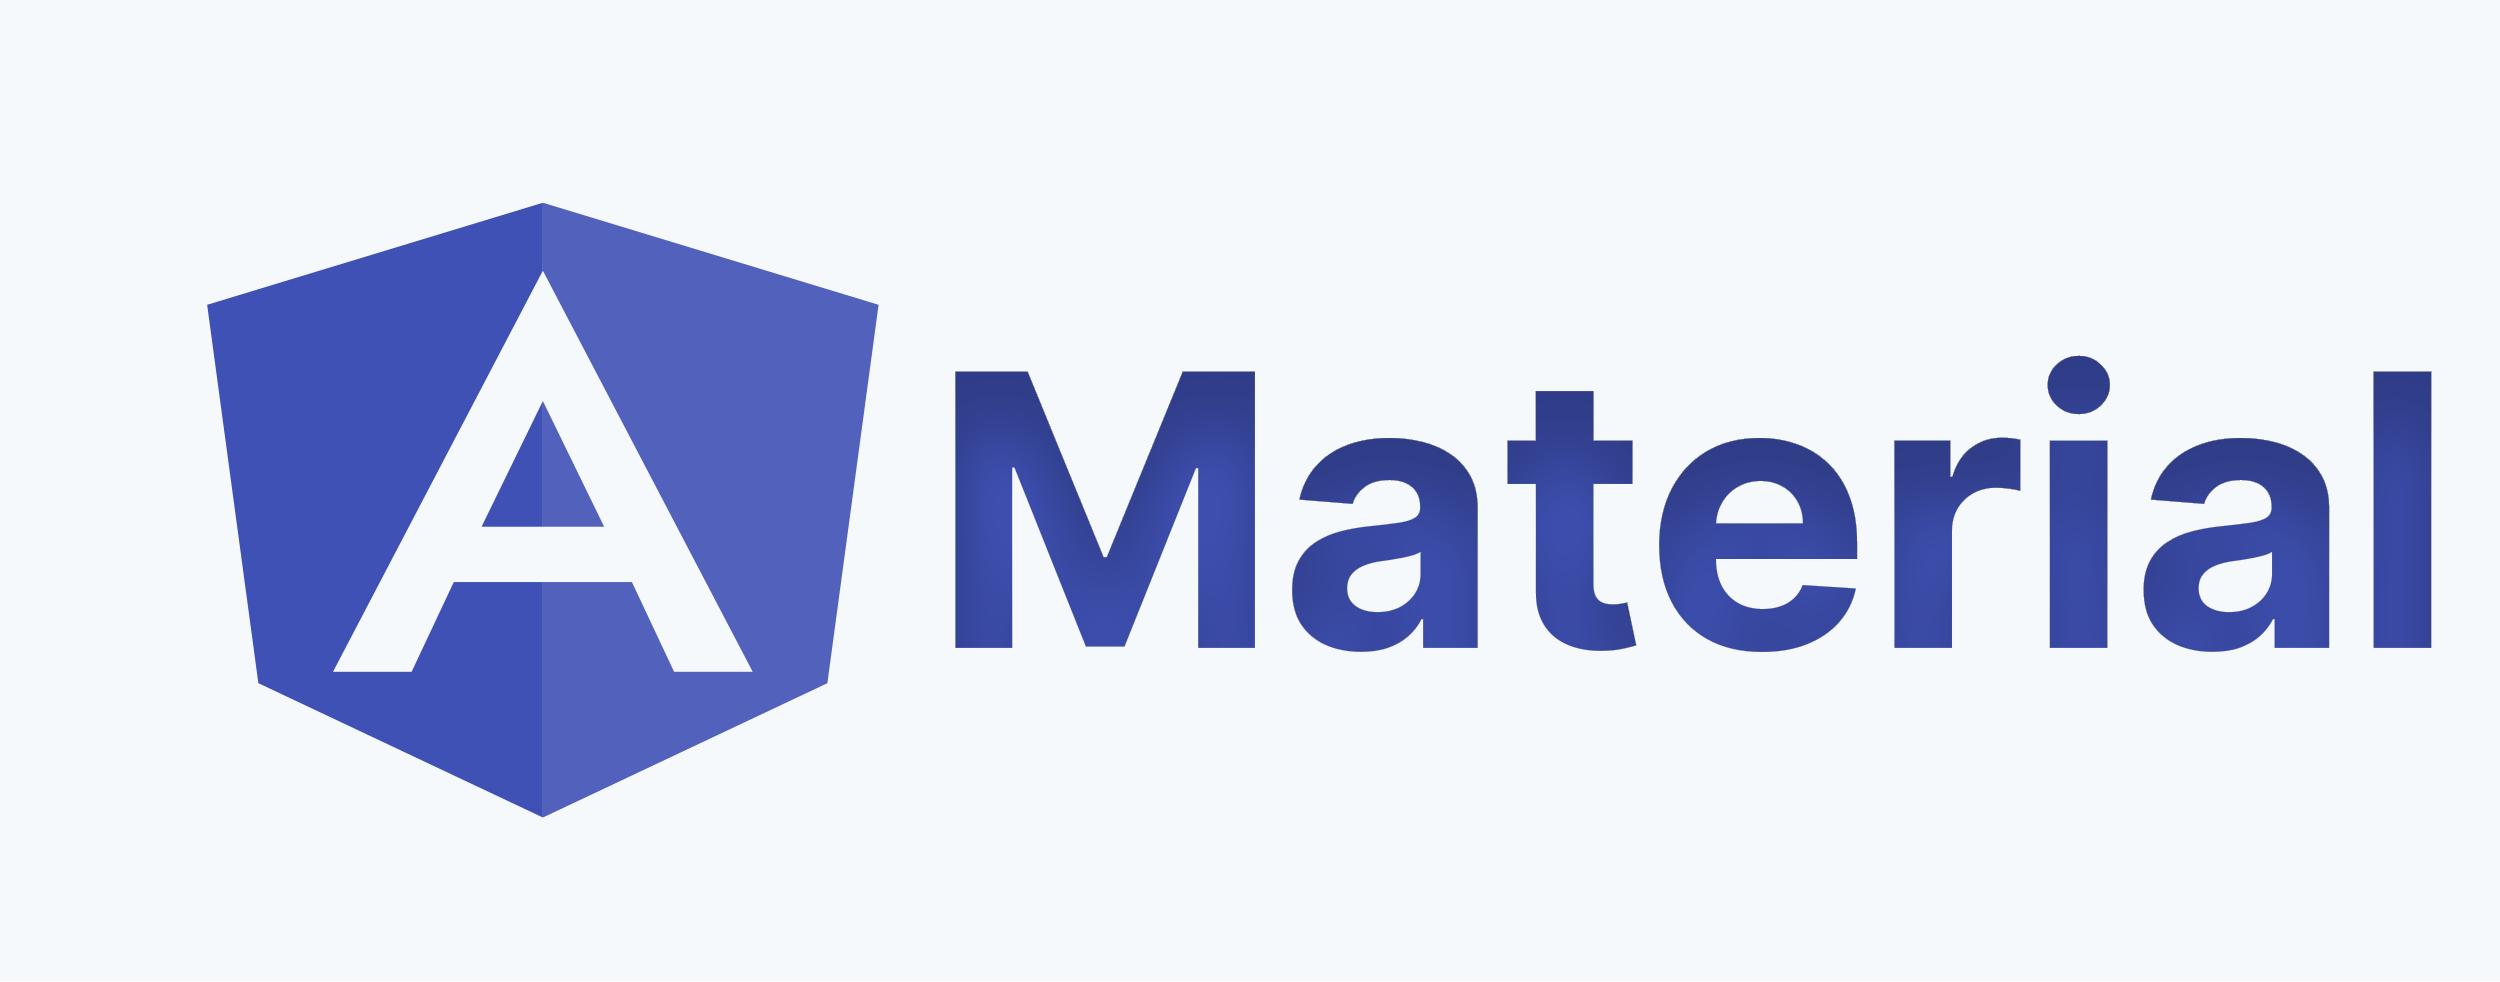
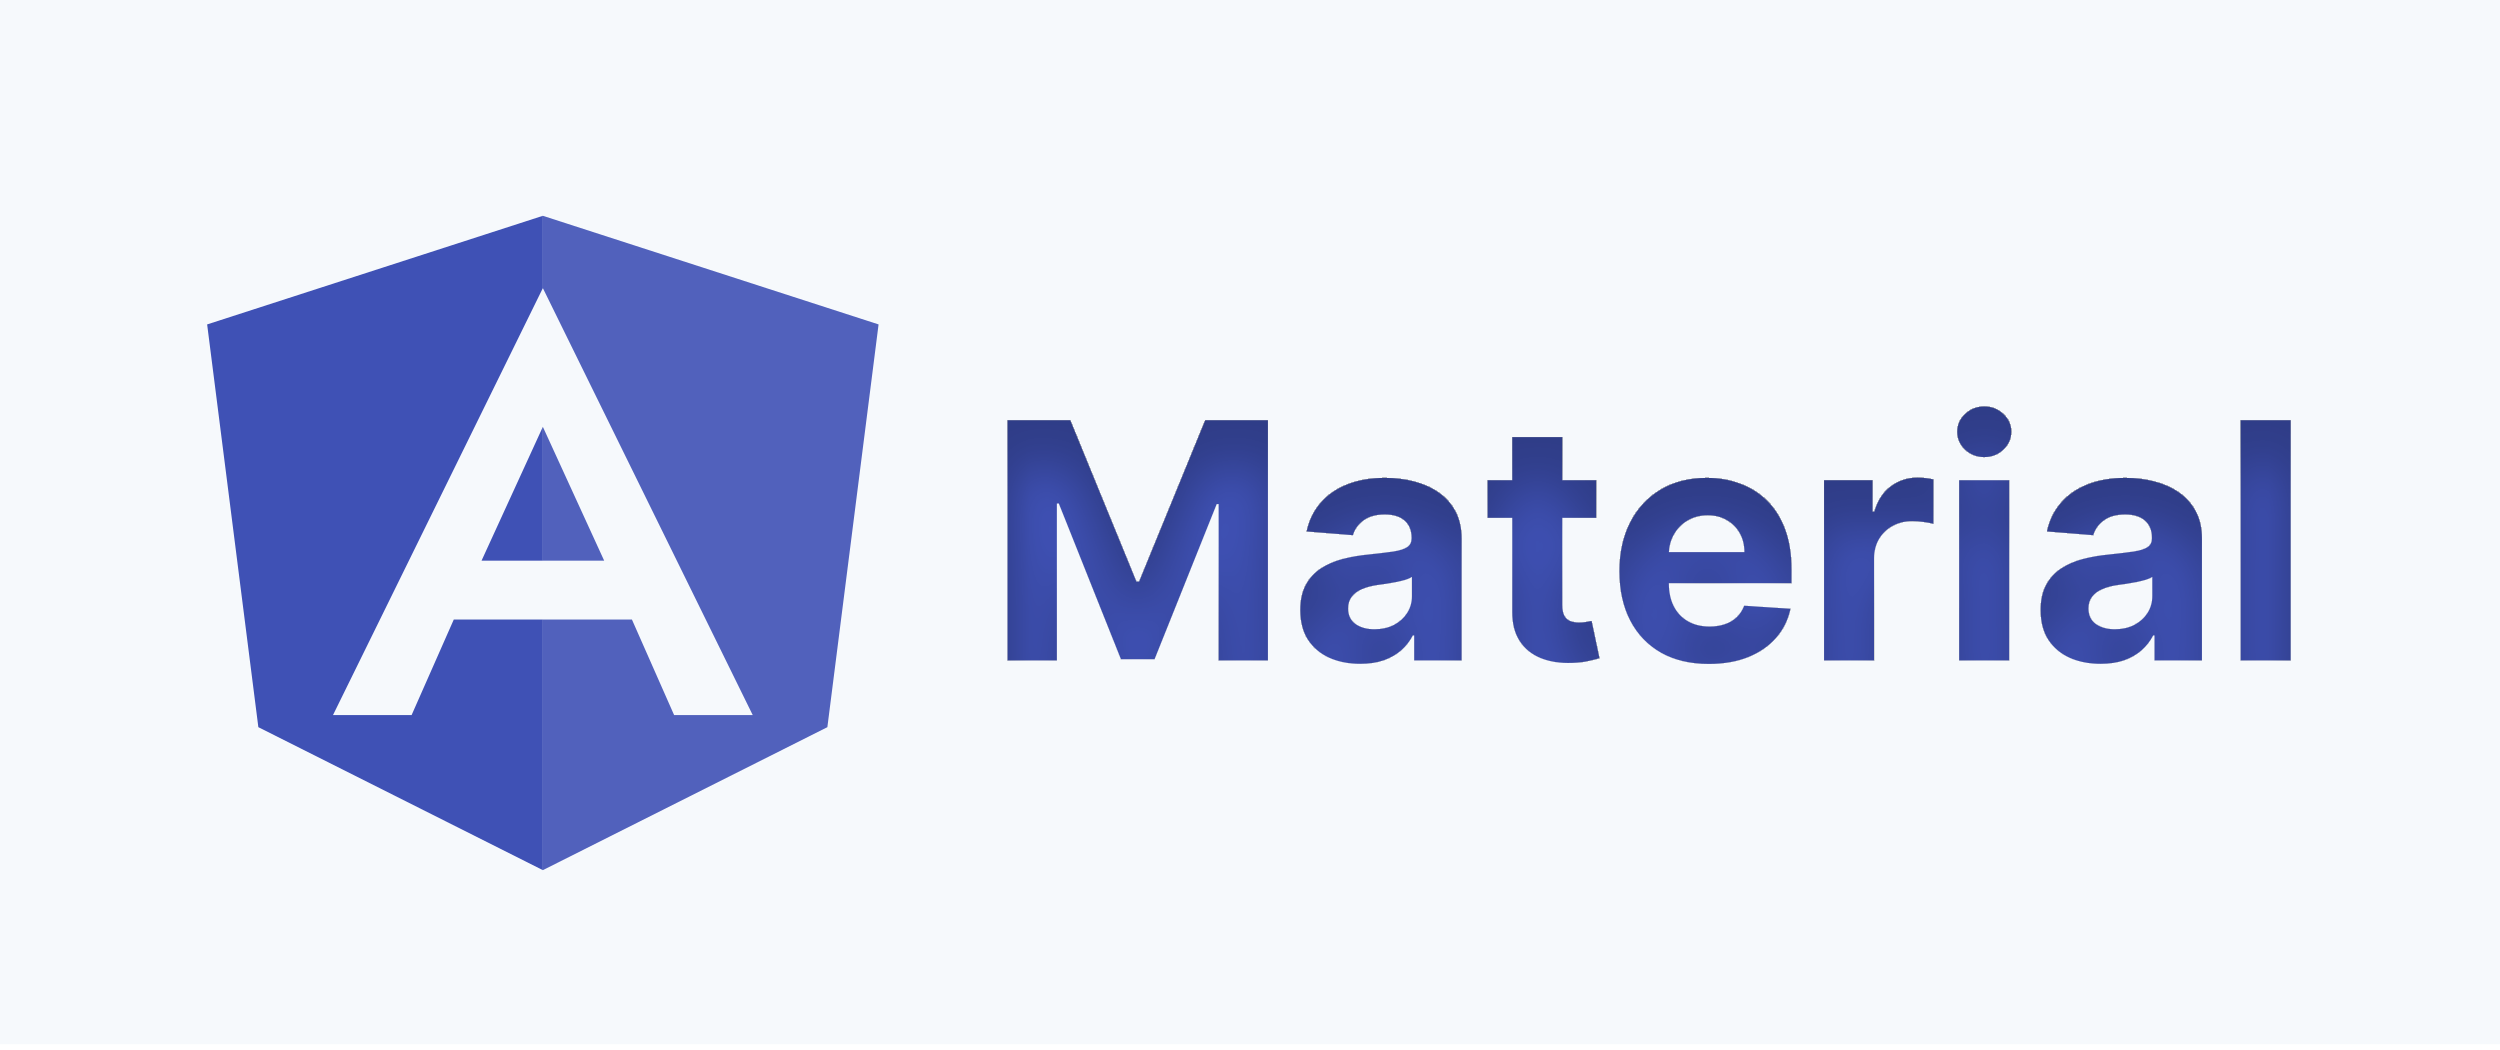
- <svg xmlns="http://www.w3.org/2000/svg" width="158" height="62" viewBox="0 0 158 62" fill="none">
-   <path d="M0 0H158V62H0V0Z" fill="#F6F9FC" />
-   <path d="M34.309 36.786H28.68L26.013 42.458H21.068H21.045L34.309 17.107V17.126V12.813L13.091 19.263L16.328 43.177L34.309 51.667V36.786Z" fill="#3F51B5" />
-   <path d="M30.434 33.289H34.309V25.343L30.434 33.289Z" fill="#3F51B5" />
-   <g filter="url(#filter0_i_1_25)">
-     <path d="M60.388 23.492H64.94L69.746 35.219H69.951L74.758 23.492H79.309V40.947H75.729V29.586H75.585L71.067 40.861H68.63L64.113 29.543H63.968V40.947H60.388V23.492ZM86.014 41.194C85.179 41.194 84.435 41.049 83.781 40.759C83.128 40.464 82.611 40.029 82.23 39.455C81.855 38.876 81.668 38.154 81.668 37.29C81.668 36.563 81.801 35.952 82.068 35.458C82.335 34.964 82.699 34.566 83.159 34.265C83.619 33.964 84.142 33.736 84.727 33.583C85.318 33.43 85.938 33.322 86.585 33.259C87.347 33.18 87.96 33.106 88.426 33.038C88.892 32.964 89.23 32.856 89.44 32.714C89.65 32.572 89.756 32.361 89.756 32.083V32.032C89.756 31.492 89.585 31.075 89.244 30.779C88.909 30.484 88.432 30.336 87.812 30.336C87.159 30.336 86.639 30.481 86.253 30.77C85.866 31.055 85.611 31.413 85.486 31.844L82.128 31.572C82.298 30.776 82.633 30.089 83.133 29.509C83.633 28.924 84.278 28.475 85.068 28.163C85.864 27.844 86.784 27.685 87.829 27.685C88.557 27.685 89.253 27.77 89.918 27.941C90.588 28.111 91.182 28.376 91.699 28.734C92.222 29.092 92.633 29.552 92.935 30.114C93.236 30.671 93.386 31.339 93.386 32.117V40.947H89.943V39.131H89.841C89.631 39.54 89.349 39.901 88.997 40.214C88.645 40.52 88.222 40.762 87.727 40.938C87.233 41.109 86.662 41.194 86.014 41.194ZM87.054 38.688C87.588 38.688 88.06 38.583 88.469 38.373C88.878 38.157 89.199 37.867 89.432 37.504C89.665 37.14 89.781 36.728 89.781 36.268V34.879C89.668 34.952 89.511 35.02 89.312 35.083C89.119 35.14 88.9 35.194 88.656 35.245C88.412 35.29 88.168 35.333 87.923 35.373C87.679 35.407 87.457 35.438 87.258 35.467C86.832 35.529 86.46 35.629 86.142 35.765C85.824 35.901 85.577 36.086 85.4 36.319C85.224 36.546 85.136 36.83 85.136 37.171C85.136 37.665 85.315 38.043 85.673 38.305C86.037 38.56 86.497 38.688 87.054 38.688ZM103.166 27.856V30.583H95.283V27.856H103.166ZM97.072 24.719H100.703V36.924C100.703 37.259 100.754 37.52 100.856 37.708C100.959 37.89 101.101 38.018 101.283 38.092C101.47 38.165 101.686 38.202 101.93 38.202C102.101 38.202 102.271 38.188 102.442 38.16C102.612 38.126 102.743 38.1 102.834 38.083L103.405 40.785C103.223 40.842 102.967 40.907 102.638 40.981C102.308 41.06 101.908 41.109 101.436 41.126C100.561 41.16 99.794 41.043 99.135 40.776C98.481 40.509 97.973 40.094 97.609 39.532C97.246 38.969 97.067 38.259 97.072 37.401V24.719ZM111.356 41.202C110.01 41.202 108.851 40.93 107.879 40.384C106.913 39.833 106.169 39.055 105.646 38.049C105.124 37.038 104.862 35.842 104.862 34.461C104.862 33.114 105.124 31.933 105.646 30.915C106.169 29.898 106.905 29.106 107.854 28.538C108.808 27.969 109.928 27.685 111.212 27.685C112.075 27.685 112.879 27.825 113.624 28.103C114.374 28.376 115.027 28.788 115.584 29.339C116.146 29.89 116.584 30.583 116.896 31.418C117.209 32.248 117.365 33.219 117.365 34.333V35.33H106.311V33.08H113.947C113.947 32.557 113.834 32.094 113.606 31.691C113.379 31.288 113.064 30.972 112.66 30.745C112.263 30.512 111.8 30.395 111.271 30.395C110.72 30.395 110.231 30.523 109.805 30.779C109.385 31.029 109.055 31.367 108.817 31.793C108.578 32.214 108.456 32.682 108.45 33.2V35.339C108.45 35.986 108.57 36.546 108.808 37.018C109.053 37.489 109.396 37.853 109.839 38.109C110.283 38.364 110.808 38.492 111.416 38.492C111.82 38.492 112.189 38.435 112.524 38.322C112.859 38.208 113.146 38.038 113.385 37.81C113.624 37.583 113.805 37.305 113.93 36.975L117.288 37.197C117.118 38.004 116.768 38.708 116.24 39.31C115.717 39.907 115.041 40.373 114.212 40.708C113.388 41.038 112.436 41.202 111.356 41.202ZM119.734 40.947V27.856H123.254V30.14H123.391C123.629 29.327 124.03 28.714 124.592 28.299C125.155 27.878 125.803 27.668 126.535 27.668C126.717 27.668 126.913 27.68 127.124 27.702C127.334 27.725 127.518 27.756 127.678 27.796V31.018C127.507 30.967 127.271 30.921 126.97 30.881C126.669 30.842 126.393 30.822 126.143 30.822C125.609 30.822 125.132 30.938 124.712 31.171C124.297 31.398 123.967 31.717 123.723 32.126C123.484 32.535 123.365 33.006 123.365 33.54V40.947H119.734ZM129.555 40.947V27.856H133.185V40.947H129.555ZM131.379 26.168C130.839 26.168 130.376 25.989 129.989 25.631C129.609 25.268 129.418 24.833 129.418 24.327C129.418 23.827 129.609 23.398 129.989 23.04C130.376 22.677 130.839 22.495 131.379 22.495C131.918 22.495 132.379 22.677 132.759 23.04C133.146 23.398 133.339 23.827 133.339 24.327C133.339 24.833 133.146 25.268 132.759 25.631C132.379 25.989 131.918 26.168 131.379 26.168ZM139.827 41.194C138.991 41.194 138.247 41.049 137.594 40.759C136.94 40.464 136.423 40.029 136.043 39.455C135.668 38.876 135.48 38.154 135.48 37.29C135.48 36.563 135.614 35.952 135.881 35.458C136.148 34.964 136.511 34.566 136.972 34.265C137.432 33.964 137.954 33.736 138.54 33.583C139.131 33.43 139.75 33.322 140.398 33.259C141.159 33.18 141.773 33.106 142.239 33.038C142.704 32.964 143.043 32.856 143.253 32.714C143.463 32.572 143.568 32.361 143.568 32.083V32.032C143.568 31.492 143.398 31.075 143.057 30.779C142.722 30.484 142.244 30.336 141.625 30.336C140.972 30.336 140.452 30.481 140.065 30.77C139.679 31.055 139.423 31.413 139.298 31.844L135.94 31.572C136.111 30.776 136.446 30.089 136.946 29.509C137.446 28.924 138.091 28.475 138.881 28.163C139.676 27.844 140.597 27.685 141.642 27.685C142.369 27.685 143.065 27.77 143.73 27.941C144.401 28.111 144.994 28.376 145.511 28.734C146.034 29.092 146.446 29.552 146.747 30.114C147.048 30.671 147.199 31.339 147.199 32.117V40.947H143.756V39.131H143.653C143.443 39.54 143.162 39.901 142.81 40.214C142.457 40.52 142.034 40.762 141.54 40.938C141.045 41.109 140.474 41.194 139.827 41.194ZM140.866 38.688C141.401 38.688 141.872 38.583 142.281 38.373C142.69 38.157 143.011 37.867 143.244 37.504C143.477 37.14 143.594 36.728 143.594 36.268V34.879C143.48 34.952 143.324 35.02 143.125 35.083C142.932 35.14 142.713 35.194 142.469 35.245C142.224 35.29 141.98 35.333 141.736 35.373C141.491 35.407 141.27 35.438 141.071 35.467C140.645 35.529 140.273 35.629 139.954 35.765C139.636 35.901 139.389 36.086 139.213 36.319C139.037 36.546 138.949 36.83 138.949 37.171C138.949 37.665 139.128 38.043 139.486 38.305C139.849 38.56 140.31 38.688 140.866 38.688ZM153.646 23.492V40.947H150.016V23.492H153.646Z" fill="#3F51B5" />
+ <svg xmlns="http://www.w3.org/2000/svg" width="212" height="89" viewBox="0 0 212 89" fill="none">
+   <path d="M0 0H212V88.546H0V0Z" fill="#F6F9FC" />
+   <path d="M46.034 52.536H38.481L34.904 60.638H28.268H28.238L46.034 24.431V24.459V18.3L17.566 27.511L21.908 61.664L46.034 73.788V52.536Z" fill="#3F51B5" />
+   <path d="M40.836 47.542H46.034V36.195L40.836 47.542Z" fill="#3F51B5" />
+   <g filter="url(#filter0_i_9_65)">
+     <path d="M85.445 35.636H90.754L96.362 49.318H96.601L102.209 35.636H107.518V56H103.342V42.746H103.173L97.903 55.901H95.06L89.79 42.696H89.621V56H85.445V35.636ZM115.341 56.288C114.367 56.288 113.498 56.119 112.736 55.781C111.974 55.437 111.371 54.929 110.926 54.26C110.489 53.584 110.27 52.742 110.27 51.734C110.27 50.886 110.426 50.173 110.738 49.597C111.049 49.02 111.473 48.556 112.01 48.205C112.547 47.853 113.157 47.588 113.84 47.409C114.529 47.23 115.252 47.104 116.007 47.031C116.896 46.938 117.612 46.852 118.155 46.773C118.699 46.687 119.093 46.561 119.338 46.395C119.584 46.229 119.706 45.984 119.706 45.659V45.599C119.706 44.97 119.507 44.483 119.11 44.138C118.719 43.793 118.162 43.621 117.439 43.621C116.677 43.621 116.07 43.79 115.62 44.128C115.169 44.459 114.871 44.877 114.725 45.381L110.807 45.062C111.006 44.135 111.397 43.332 111.98 42.656C112.564 41.974 113.316 41.45 114.238 41.085C115.166 40.714 116.239 40.528 117.459 40.528C118.308 40.528 119.12 40.628 119.895 40.827C120.677 41.026 121.37 41.334 121.973 41.751C122.583 42.169 123.064 42.706 123.415 43.362C123.766 44.012 123.942 44.791 123.942 45.699V56H119.925V53.882H119.806C119.56 54.359 119.232 54.78 118.821 55.145C118.41 55.503 117.917 55.785 117.34 55.99C116.763 56.189 116.097 56.288 115.341 56.288ZM116.554 53.365C117.177 53.365 117.728 53.242 118.205 52.997C118.682 52.745 119.057 52.407 119.328 51.983C119.6 51.559 119.736 51.078 119.736 50.541V48.92C119.604 49.007 119.421 49.086 119.189 49.159C118.964 49.225 118.709 49.288 118.424 49.348C118.139 49.401 117.854 49.451 117.569 49.497C117.283 49.537 117.025 49.573 116.793 49.606C116.296 49.679 115.862 49.795 115.49 49.955C115.119 50.114 114.831 50.329 114.625 50.601C114.42 50.866 114.317 51.197 114.317 51.595C114.317 52.172 114.526 52.613 114.944 52.918C115.368 53.216 115.905 53.365 116.554 53.365ZM135.352 40.727V43.909H126.154V40.727H135.352ZM128.243 37.068H132.478V51.307C132.478 51.698 132.538 52.003 132.657 52.222C132.777 52.434 132.942 52.583 133.154 52.669C133.373 52.755 133.625 52.798 133.91 52.798C134.109 52.798 134.308 52.782 134.507 52.749C134.706 52.709 134.858 52.679 134.964 52.659L135.63 55.811C135.418 55.877 135.12 55.954 134.735 56.04C134.351 56.133 133.884 56.189 133.333 56.209C132.313 56.249 131.418 56.113 130.649 55.801C129.886 55.49 129.293 55.006 128.869 54.349C128.445 53.693 128.236 52.865 128.243 51.864V37.068ZM144.907 56.298C143.336 56.298 141.984 55.98 140.85 55.344C139.724 54.701 138.855 53.793 138.245 52.619C137.636 51.439 137.331 50.044 137.331 48.433C137.331 46.862 137.636 45.483 138.245 44.297C138.855 43.11 139.714 42.186 140.821 41.523C141.934 40.86 143.24 40.528 144.738 40.528C145.746 40.528 146.684 40.691 147.552 41.016C148.427 41.334 149.19 41.814 149.839 42.457C150.495 43.1 151.006 43.909 151.37 44.883C151.735 45.851 151.917 46.985 151.917 48.284V49.447H139.021V46.822H147.93C147.93 46.213 147.797 45.672 147.532 45.202C147.267 44.731 146.899 44.363 146.429 44.098C145.965 43.826 145.424 43.69 144.808 43.69C144.165 43.69 143.595 43.84 143.098 44.138C142.607 44.429 142.223 44.824 141.944 45.321C141.666 45.812 141.523 46.358 141.517 46.962V49.457C141.517 50.213 141.656 50.866 141.934 51.416C142.219 51.966 142.62 52.391 143.137 52.689C143.654 52.987 144.268 53.136 144.977 53.136C145.448 53.136 145.878 53.07 146.27 52.938C146.661 52.805 146.995 52.606 147.274 52.341C147.552 52.076 147.764 51.751 147.91 51.367L151.828 51.625C151.629 52.566 151.221 53.388 150.605 54.091C149.995 54.787 149.206 55.331 148.238 55.722C147.277 56.106 146.167 56.298 144.907 56.298ZM154.681 56V40.727H158.788V43.392H158.947C159.225 42.444 159.693 41.728 160.349 41.244C161.005 40.754 161.761 40.508 162.616 40.508C162.828 40.508 163.057 40.522 163.302 40.548C163.547 40.575 163.763 40.611 163.948 40.658V44.416C163.75 44.356 163.475 44.303 163.123 44.257C162.772 44.211 162.45 44.188 162.159 44.188C161.536 44.188 160.979 44.323 160.488 44.595C160.004 44.86 159.62 45.231 159.335 45.709C159.056 46.186 158.917 46.736 158.917 47.359V56H154.681ZM166.138 56V40.727H170.374V56H166.138ZM168.266 38.758C167.637 38.758 167.096 38.55 166.646 38.132C166.201 37.708 165.979 37.201 165.979 36.611C165.979 36.028 166.201 35.527 166.646 35.109C167.096 34.685 167.637 34.473 168.266 34.473C168.896 34.473 169.433 34.685 169.877 35.109C170.328 35.527 170.553 36.028 170.553 36.611C170.553 37.201 170.328 37.708 169.877 38.132C169.433 38.55 168.896 38.758 168.266 38.758ZM178.123 56.288C177.148 56.288 176.28 56.119 175.517 55.781C174.755 55.437 174.152 54.929 173.708 54.26C173.27 53.584 173.051 52.742 173.051 51.734C173.051 50.886 173.207 50.173 173.519 49.597C173.83 49.02 174.255 48.556 174.792 48.205C175.328 47.853 175.938 47.588 176.621 47.409C177.31 47.23 178.033 47.104 178.789 47.031C179.677 46.938 180.393 46.852 180.936 46.773C181.48 46.687 181.874 46.561 182.12 46.395C182.365 46.229 182.488 45.984 182.488 45.659V45.599C182.488 44.97 182.289 44.483 181.891 44.138C181.5 43.793 180.943 43.621 180.221 43.621C179.458 43.621 178.852 43.79 178.401 44.128C177.95 44.459 177.652 44.877 177.506 45.381L173.588 45.062C173.787 44.135 174.178 43.332 174.762 42.656C175.345 41.974 176.097 41.45 177.019 41.085C177.947 40.714 179.021 40.528 180.24 40.528C181.089 40.528 181.901 40.628 182.676 40.827C183.459 41.026 184.151 41.334 184.755 41.751C185.364 42.169 185.845 42.706 186.196 43.362C186.548 44.012 186.723 44.791 186.723 45.699V56H182.706V53.882H182.587C182.342 54.359 182.014 54.78 181.603 55.145C181.192 55.503 180.698 55.785 180.121 55.99C179.544 56.189 178.878 56.288 178.123 56.288ZM179.336 53.365C179.959 53.365 180.509 53.242 180.986 52.997C181.463 52.745 181.838 52.407 182.11 51.983C182.382 51.559 182.517 51.078 182.517 50.541V48.92C182.385 49.007 182.203 49.086 181.971 49.159C181.745 49.225 181.49 49.288 181.205 49.348C180.92 49.401 180.635 49.451 180.35 49.497C180.065 49.537 179.806 49.573 179.574 49.606C179.077 49.679 178.643 49.795 178.272 49.955C177.9 50.114 177.612 50.329 177.407 50.601C177.201 50.866 177.098 51.197 177.098 51.595C177.098 52.172 177.307 52.613 177.725 52.918C178.149 53.216 178.686 53.365 179.336 53.365ZM194.245 35.636V56H190.01V35.636H194.245Z" fill="#3F51B5" />
  </g>
  <g opacity="0.9">
-     <path d="M34.309 36.786H39.938L42.604 42.458H47.549H47.572L34.309 17.107V17.126V12.813L55.526 19.263L52.29 43.177L34.309 51.667V36.786Z" fill="#3F51B5" />
-     <path d="M38.183 33.289H34.309V25.343L38.183 33.289Z" fill="#3F51B5" />
+     <path d="M46.034 52.536H53.587L57.165 60.638H63.8H63.831L46.034 24.431V24.459V18.3L74.503 27.511L70.161 61.664L46.034 73.788V52.536Z" fill="#3F51B5" />
+     <path d="M51.233 47.542H46.034V36.195L51.233 47.542Z" fill="#3F51B5" />
  </g>
  <defs>
-     <filter id="filter0_i_1_25" x="60.389" y="22.495" width="93.258" height="22.707" filterUnits="userSpaceOnUse" color-interpolation-filters="sRGB">
+     <filter id="filter0_i_9_65" x="85.445" y="34.473" width="108.801" height="25.825" filterUnits="userSpaceOnUse" color-interpolation-filters="sRGB">
      <feFlood flood-opacity="0" result="BackgroundImageFix" />
      <feBlend mode="normal" in="SourceGraphic" in2="BackgroundImageFix" result="shape" />
      <feColorMatrix in="SourceAlpha" type="matrix" values="0 0 0 0 0 0 0 0 0 0 0 0 0 0 0 0 0 0 127 0" result="hardAlpha" />
      <feOffset dy="4" />
      <feGaussianBlur stdDeviation="2" />
      <feComposite in2="hardAlpha" operator="arithmetic" k2="-1" k3="1" />
      <feColorMatrix type="matrix" values="0 0 0 0 0 0 0 0 0 0 0 0 0 0 0 0 0 0 0.25 0" />
-       <feBlend mode="normal" in2="shape" result="effect1_innerShadow_1_25" />
+       <feBlend mode="normal" in2="shape" result="effect1_innerShadow_9_65" />
    </filter>
  </defs>
</svg>
